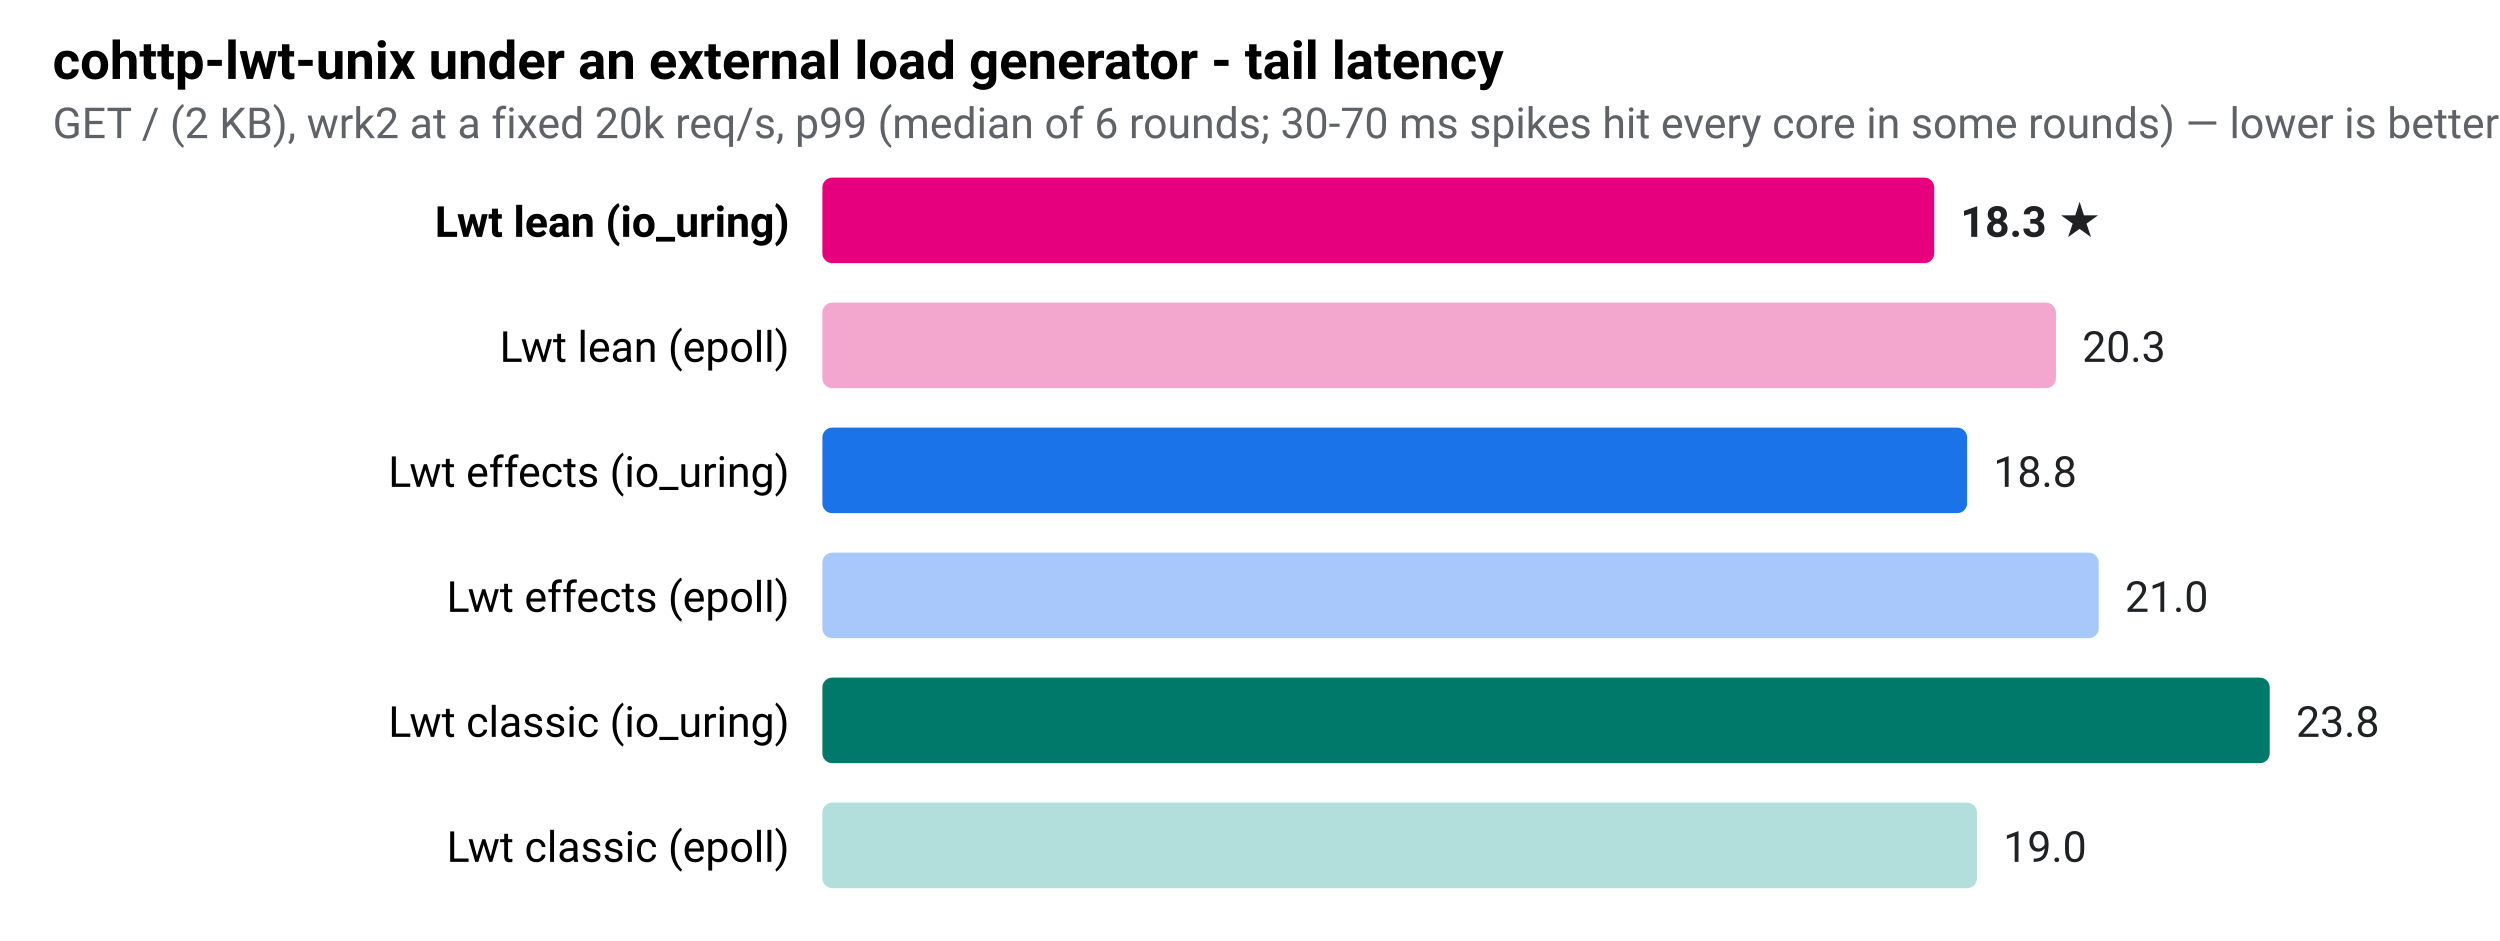
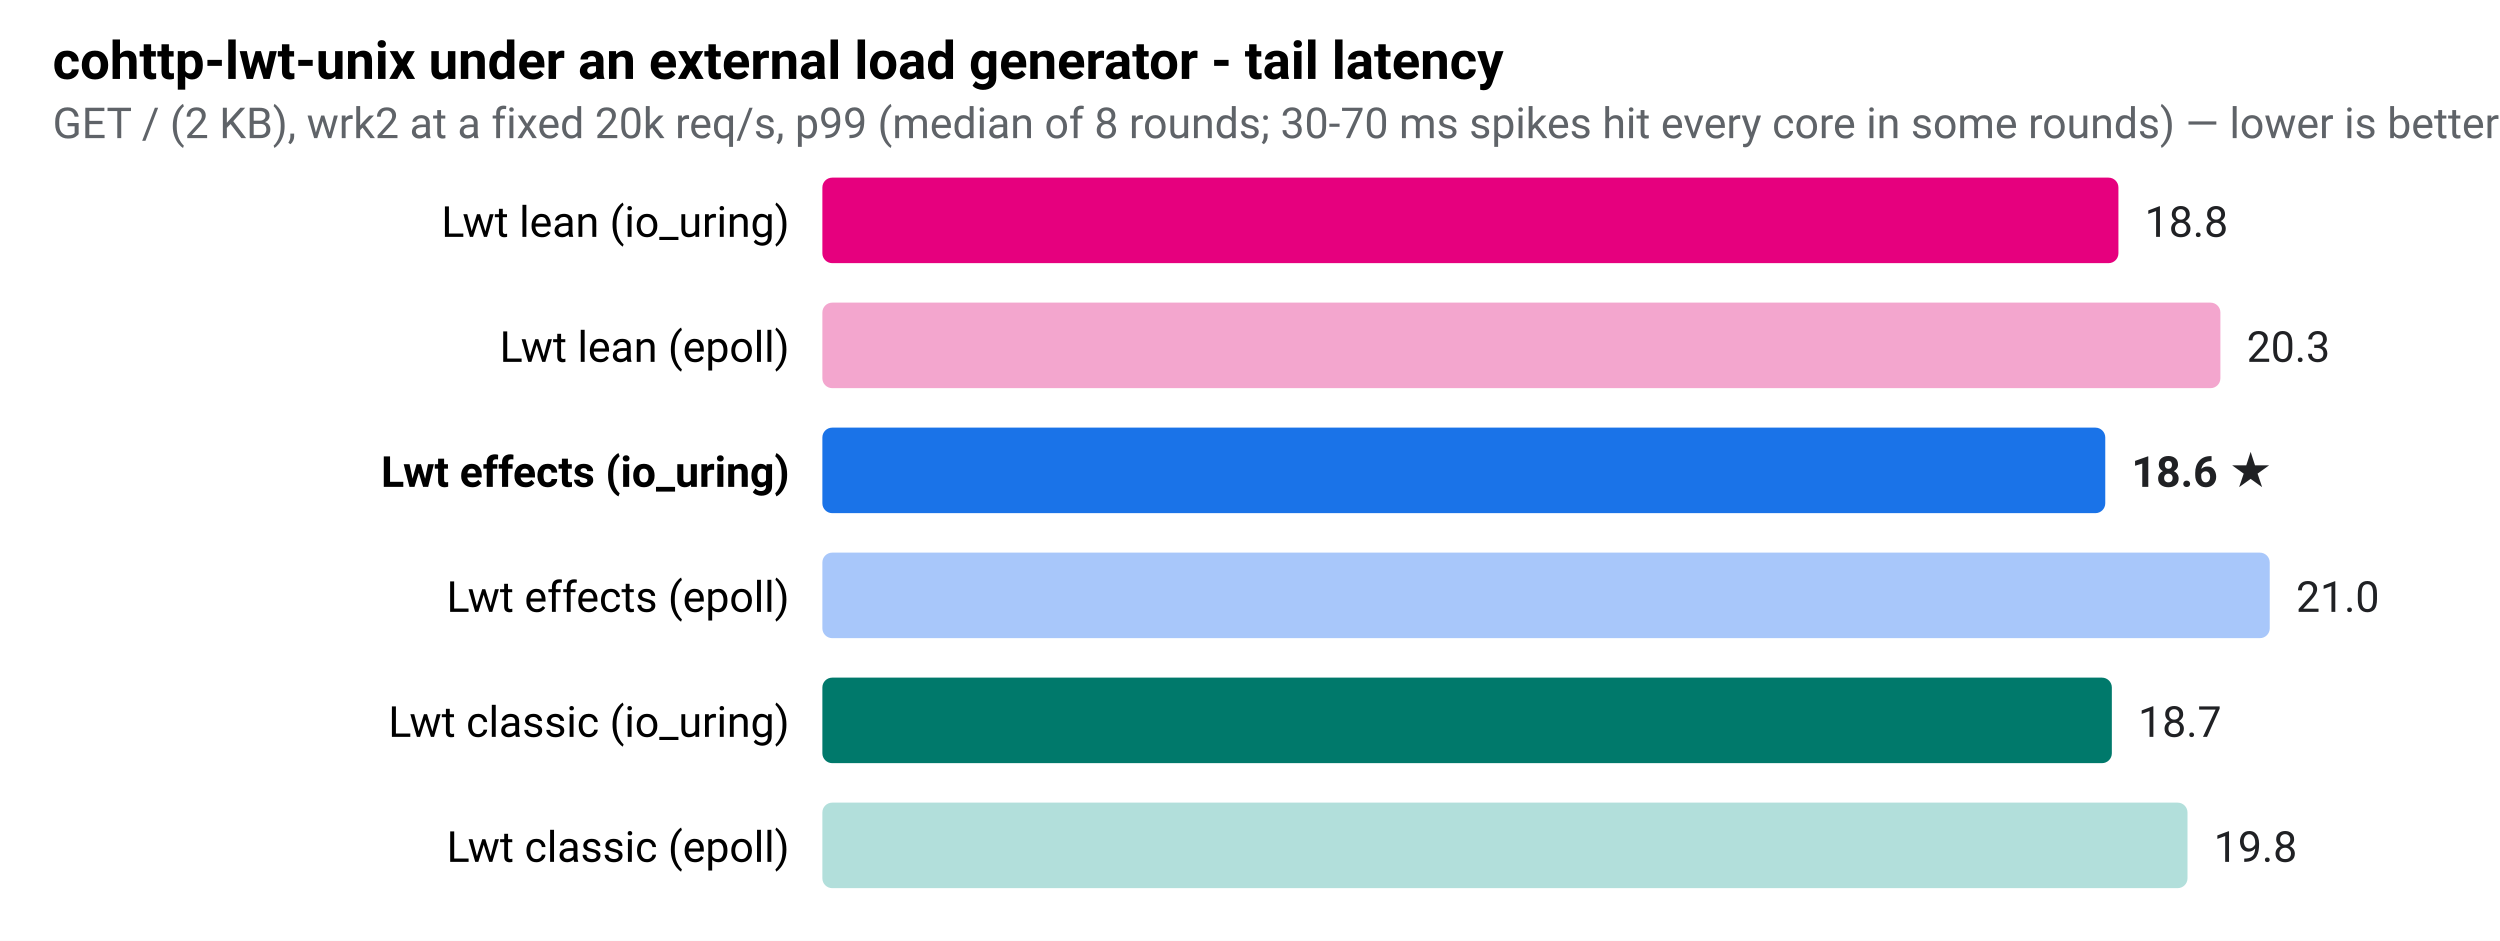
<svg xmlns="http://www.w3.org/2000/svg" width="760" height="286" font-family="-apple-system,Segoe UI,Roboto,sans-serif" font-size="13">
  <rect width="760" height="286" fill="white" />
  <text x="16" y="24" font-size="16" font-weight="700">cohttp-lwt-unix under an external load generator - tail latency</text>
-   <text x="16" y="42" fill="#5f6368">GET / (2 KB), wrk2 at a fixed 20k req/s, p99 (median of 6 rounds; 30-70 ms spikes hit every core in some rounds) — lower is better ↓ (ms)</text>
-   <text x="240" y="72" text-anchor="end" font-weight="700">Lwt lean (io_uring)</text>
-   <rect x="250" y="54" width="338" height="26" rx="3" fill="#e6007e" />
-   <text x="596" y="72" fill="#202124" font-weight="700">18.3 ★</text>
+   <text x="16" y="42" fill="#5f6368">GET / (2 KB), wrk2 at a fixed 20k req/s, p99 (median of 8 rounds; 30-70 ms spikes hit every core in some rounds) — lower is better ↓ (ms)</text>
+   <text x="240" y="72" text-anchor="end">Lwt lean (io_uring)</text>
+   <rect x="250" y="54" width="394" height="26" rx="3" fill="#e6007e" />
+   <text x="652" y="72" fill="#202124">18.8</text>
  <text x="240" y="110" text-anchor="end">Lwt lean (epoll)</text>
-   <rect x="250" y="92" width="375" height="26" rx="3" fill="#f3a6ce" />
-   <text x="633" y="110" fill="#202124">20.3</text>
-   <text x="240" y="148" text-anchor="end">Lwt effects (io_uring)</text>
-   <rect x="250" y="130" width="348" height="26" rx="3" fill="#1a73e8" />
-   <text x="606" y="148" fill="#202124">18.8</text>
+   <rect x="250" y="92" width="425" height="26" rx="3" fill="#f3a6ce" />
+   <text x="683" y="110" fill="#202124">20.3</text>
+   <text x="240" y="148" text-anchor="end" font-weight="700">Lwt effects (io_uring)</text>
+   <rect x="250" y="130" width="390" height="26" rx="3" fill="#1a73e8" />
+   <text x="648" y="148" fill="#202124" font-weight="700">18.6 ★</text>
  <text x="240" y="186" text-anchor="end">Lwt effects (epoll)</text>
-   <rect x="250" y="168" width="388" height="26" rx="3" fill="#a8c7fa" />
-   <text x="646" y="186" fill="#202124">21.0</text>
+   <rect x="250" y="168" width="440" height="26" rx="3" fill="#a8c7fa" />
+   <text x="698" y="186" fill="#202124">21.0</text>
  <text x="240" y="224" text-anchor="end">Lwt classic (io_uring)</text>
-   <rect x="250" y="206" width="440" height="26" rx="3" fill="#00796b" />
-   <text x="698" y="224" fill="#202124">23.8</text>
+   <rect x="250" y="206" width="392" height="26" rx="3" fill="#00796b" />
+   <text x="650" y="224" fill="#202124">18.7</text>
  <text x="240" y="262" text-anchor="end">Lwt classic (epoll)</text>
-   <rect x="250" y="244" width="351" height="26" rx="3" fill="#b2dfdb" />
-   <text x="609" y="262" fill="#202124">19.0</text>
+   <rect x="250" y="244" width="415" height="26" rx="3" fill="#b2dfdb" />
+   <text x="673" y="262" fill="#202124">19.8</text>
</svg>
